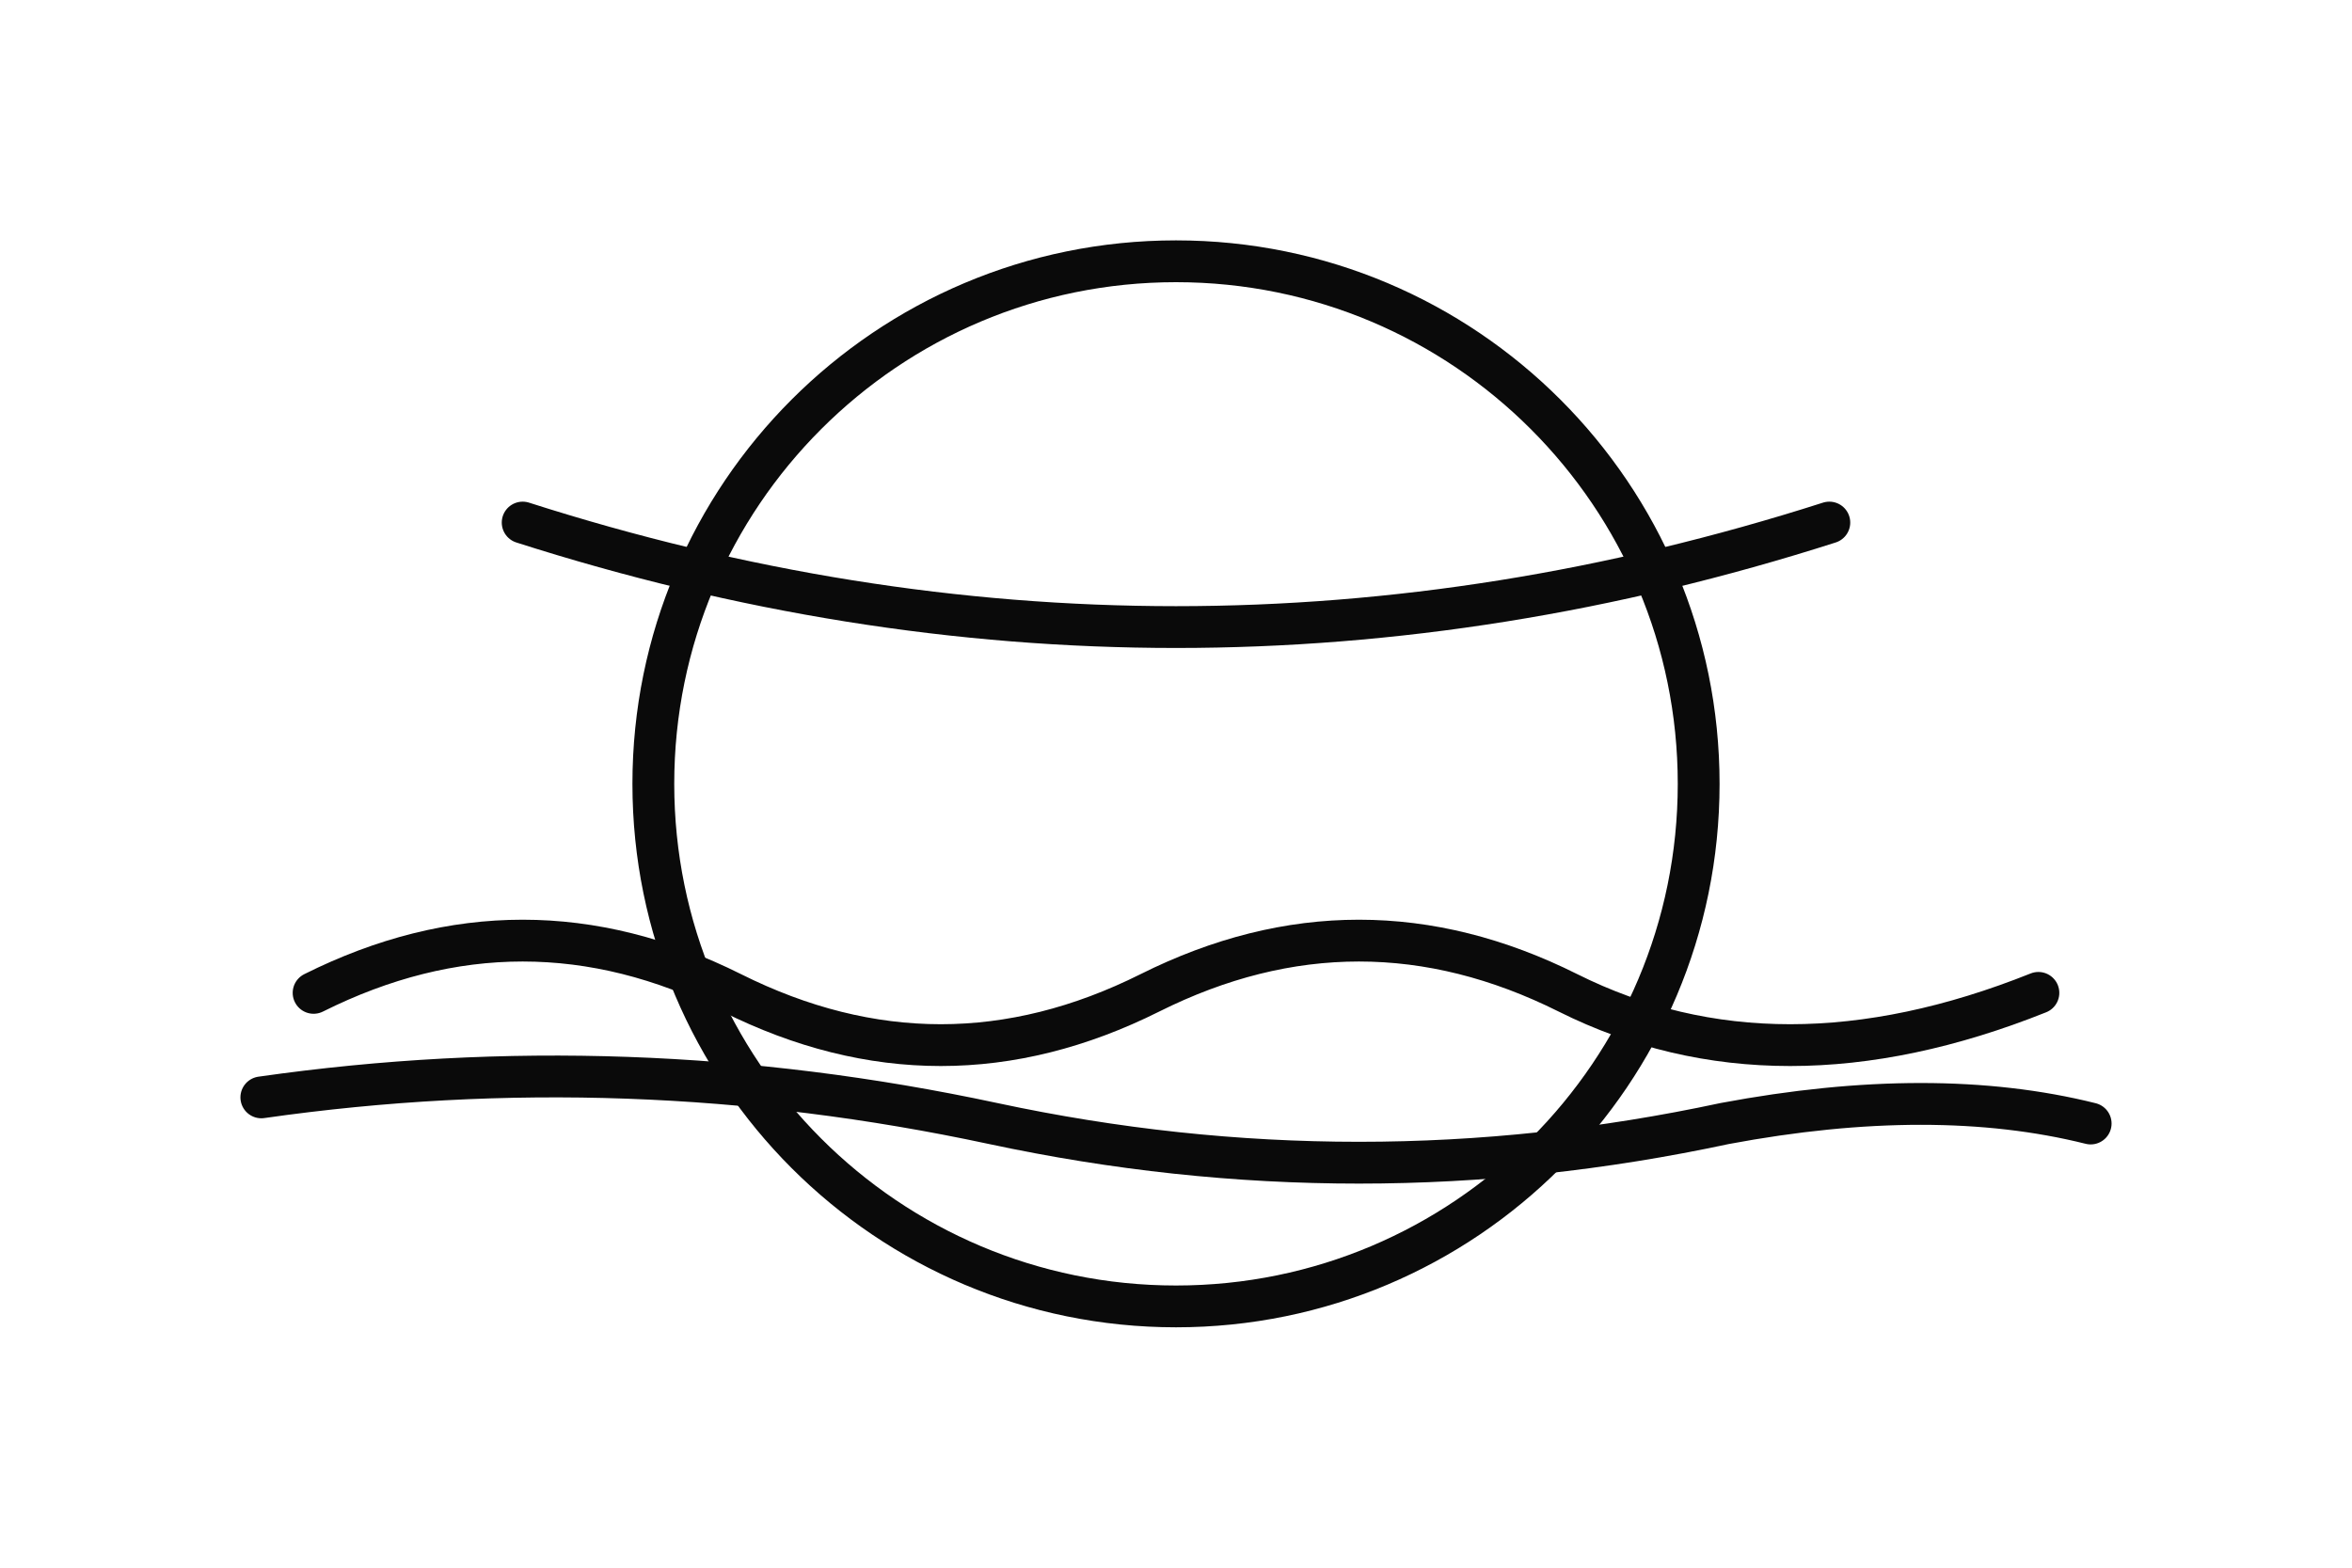
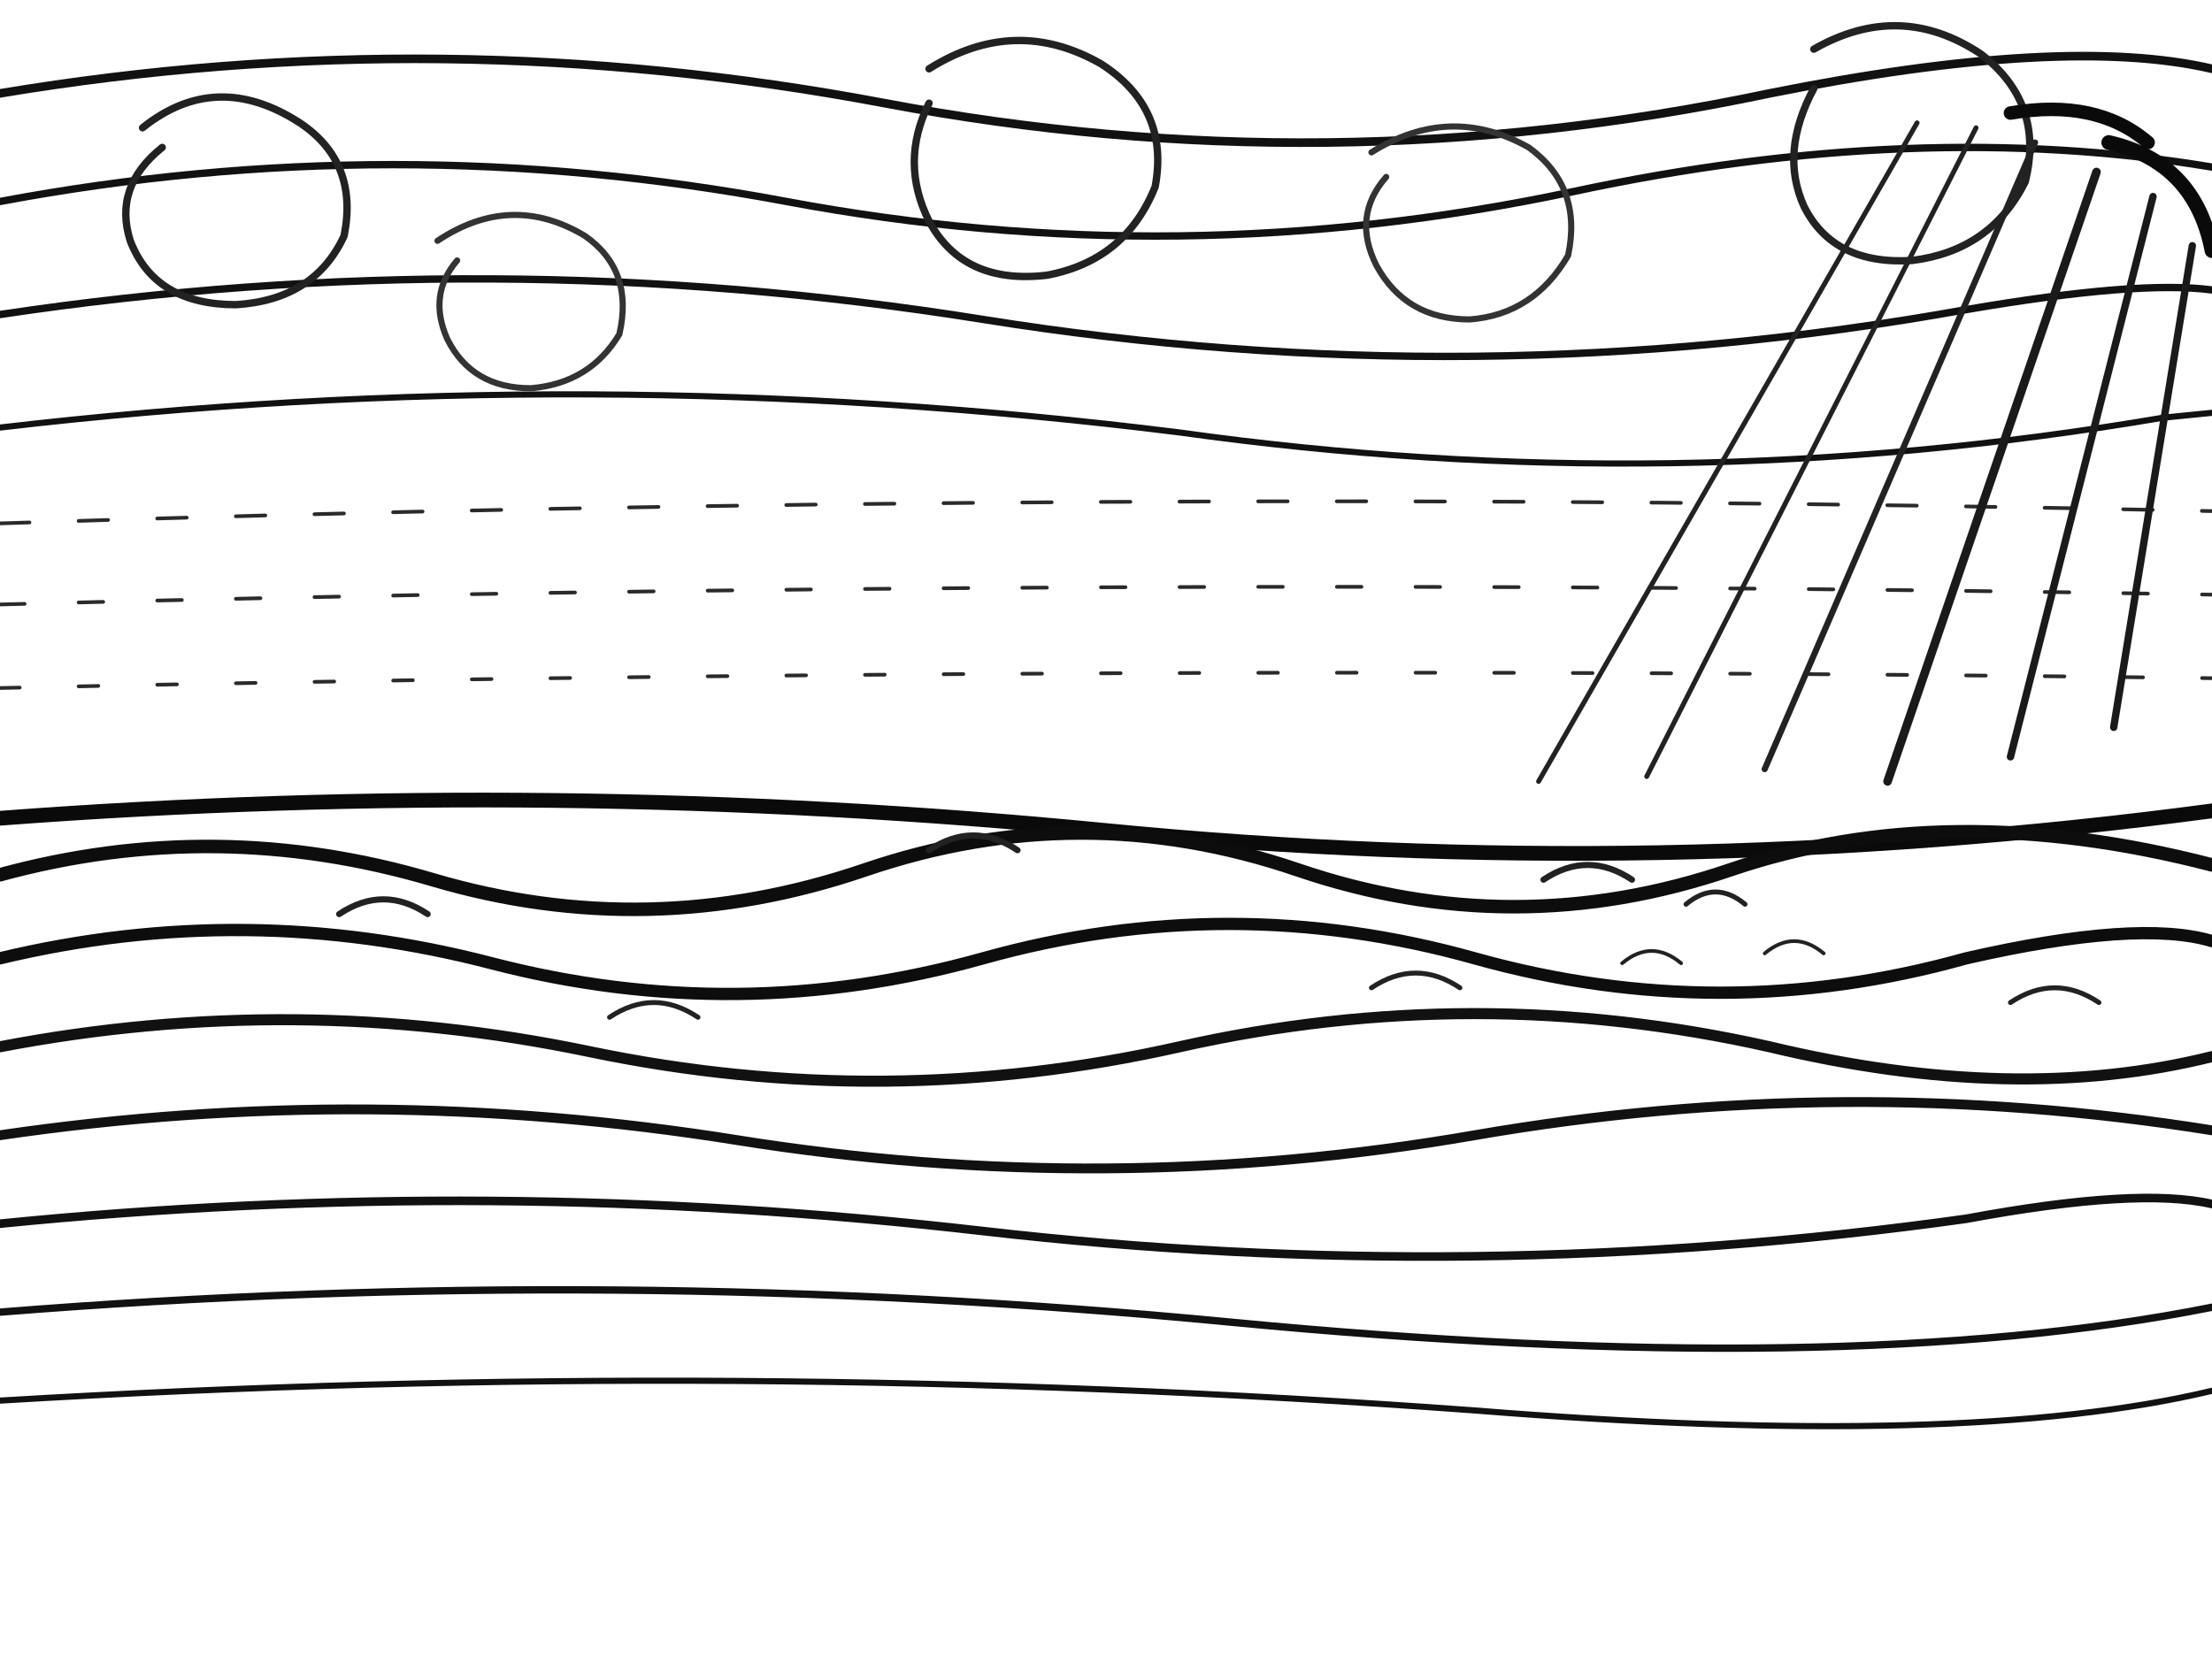
- <svg xmlns="http://www.w3.org/2000/svg" viewBox="0 0 900 600" width="900" height="600" aria-hidden="true">
-   <g fill="none" stroke="#0a0a0a" stroke-width="16" stroke-linecap="round" stroke-linejoin="round">
-     <circle cx="450" cy="300" r="200" />
-     <path d="M120 380 Q200 340 280 380 Q360 420 440 380 Q520 340 600 380 Q680 420 780 380" />
-     <path d="M100 420 Q240 400 380 430 Q520 460 660 430 Q740 415 800 430" />
-     <path d="M200 200 Q450 280 700 200" />
-   </g>
+ <svg xmlns="http://www.w3.org/2000/svg" viewBox="0 0 900 680" width="900" height="680" aria-hidden="true">
+   <path d="M0,38 Q180,8 360,42 Q540,76 720,38 Q840,14 900,28" fill="none" stroke="#111" stroke-width="3.5" stroke-linecap="round" stroke-linejoin="round" />
+   <path d="M0,82 Q160,52 320,82 Q480,112 640,78 Q780,48 900,68" fill="none" stroke="#111" stroke-width="3" stroke-linecap="round" stroke-linejoin="round" />
+   <path d="M0,128 Q200,98 400,130 Q600,162 800,126 Q870,114 900,118" fill="none" stroke="#111" stroke-width="3" stroke-linecap="round" stroke-linejoin="round" />
+   <path d="M0,174 Q240,146 480,176 Q680,204 880,170 L900,168" fill="none" stroke="#111" stroke-width="2.5" stroke-linecap="round" stroke-linejoin="round" />
+   <path d="M58,52 Q88,28 122,50 Q146,66 140,96 Q128,122 96,124 Q63,124 53,98 Q46,76 66,60" fill="none" stroke="#222" stroke-width="3" stroke-linecap="round" stroke-linejoin="round" />
+   <path d="M378,28 Q413,6 448,26 Q476,44 470,76 Q458,106 426,112 Q392,116 378,90 Q366,66 378,42" fill="none" stroke="#222" stroke-width="3" stroke-linecap="round" stroke-linejoin="round" />
+   <path d="M738,20 Q773,0 806,22 Q832,42 824,74 Q810,102 778,106 Q746,108 734,84 Q724,62 738,36" fill="none" stroke="#222" stroke-width="3" stroke-linecap="round" stroke-linejoin="round" />
+   <path d="M178,98 Q208,78 238,96 Q258,110 252,136 Q240,156 216,158 Q192,158 182,138 Q174,120 186,106" fill="none" stroke="#333" stroke-width="2.5" stroke-linecap="round" stroke-linejoin="round" />
+   <path d="M558,62 Q590,42 622,60 Q644,76 638,104 Q624,128 598,130 Q572,130 560,108 Q550,88 564,72" fill="none" stroke="#333" stroke-width="2.5" stroke-linecap="round" stroke-linejoin="round" />
+   <path d="M0,213 Q450,198 900,208" fill="none" stroke="#2a2a2a" stroke-width="1.5" stroke-dasharray="12 20" stroke-linecap="round" />
+   <path d="M0,246 Q450,234 900,242" fill="none" stroke="#2a2a2a" stroke-width="1.5" stroke-dasharray="10 22" stroke-linecap="round" />
+   <path d="M0,280 Q450,270 900,276" fill="none" stroke="#2a2a2a" stroke-width="1.5" stroke-dasharray="8 24" stroke-linecap="round" />
+   <path d="M0,333 Q225,316 450,338 Q675,360 900,330" fill="none" stroke="#0a0a0a" stroke-width="6" stroke-linecap="round" stroke-linejoin="round" />
+   <path d="M0,356 Q88,332 176,358 Q264,384 352,354 Q440,324 528,354 Q616,384 704,354 Q792,324 900,352" fill="none" stroke="#0d0d0d" stroke-width="5.5" stroke-linecap="round" stroke-linejoin="round" />
+   <path d="M0,390 Q100,366 200,392 Q300,418 400,390 Q500,362 600,390 Q700,418 800,390 Q870,374 900,383" fill="none" stroke="#0d0d0d" stroke-width="5" stroke-linecap="round" stroke-linejoin="round" />
+   <path d="M0,426 Q120,403 240,428 Q360,453 480,426 Q600,399 720,426 Q820,450 900,430" fill="none" stroke="#111" stroke-width="4.5" stroke-linecap="round" stroke-linejoin="round" />
+   <path d="M0,462 Q150,440 300,464 Q450,488 600,462 Q750,436 900,460" fill="none" stroke="#111" stroke-width="4" stroke-linecap="round" stroke-linejoin="round" />
+   <path d="M0,498 Q200,478 400,501 Q600,524 800,496 Q870,483 900,490" fill="none" stroke="#111" stroke-width="3.5" stroke-linecap="round" stroke-linejoin="round" />
+   <path d="M0,534 Q250,514 500,538 Q750,562 900,532" fill="none" stroke="#111" stroke-width="3" stroke-linecap="round" stroke-linejoin="round" />
+   <path d="M0,570 Q300,552 600,574 Q800,590 900,566" fill="none" stroke="#111" stroke-width="2.5" stroke-linecap="round" stroke-linejoin="round" />
+   <path d="M138,372 Q156,360 174,372" fill="none" stroke="#222" stroke-width="2.5" stroke-linecap="round" />
+   <path d="M378,346 Q396,334 414,346" fill="none" stroke="#222" stroke-width="2.5" stroke-linecap="round" />
+   <path d="M628,358 Q646,346 664,358" fill="none" stroke="#222" stroke-width="2.5" stroke-linecap="round" />
+   <path d="M248,414 Q266,402 284,414" fill="none" stroke="#222" stroke-width="2" stroke-linecap="round" />
+   <path d="M558,402 Q576,390 594,402" fill="none" stroke="#222" stroke-width="2" stroke-linecap="round" />
+   <path d="M818,408 Q836,396 854,408" fill="none" stroke="#222" stroke-width="2" stroke-linecap="round" />
+   <path d="M858,58 Q893,66 900,102" fill="none" stroke="#0a0a0a" stroke-width="6" stroke-linecap="round" />
+   <path d="M818,46 Q853,40 874,58" fill="none" stroke="#0a0a0a" stroke-width="5.5" stroke-linecap="round" />
+   <path d="M853,70 L768,318" fill="none" stroke="#1a1a1a" stroke-width="3.5" stroke-linecap="round" />
+   <path d="M876,80 L818,308" fill="none" stroke="#1a1a1a" stroke-width="3" stroke-linecap="round" />
+   <path d="M892,100 L860,296" fill="none" stroke="#1a1a1a" stroke-width="3" stroke-linecap="round" />
+   <path d="M828,58 L718,313" fill="none" stroke="#222" stroke-width="2.5" stroke-linecap="round" />
+   <path d="M804,52 L670,316" fill="none" stroke="#222" stroke-width="2" stroke-linecap="round" />
+   <path d="M780,50 L626,318" fill="none" stroke="#222" stroke-width="2" stroke-linecap="round" />
+   <path d="M686,368 Q698,358 710,368" fill="none" stroke="#222" stroke-width="2" stroke-linecap="round" />
+   <path d="M718,388 Q730,378 742,388" fill="none" stroke="#222" stroke-width="1.5" stroke-linecap="round" />
+   <path d="M660,392 Q672,382 684,392" fill="none" stroke="#222" stroke-width="1.5" stroke-linecap="round" />
</svg>
